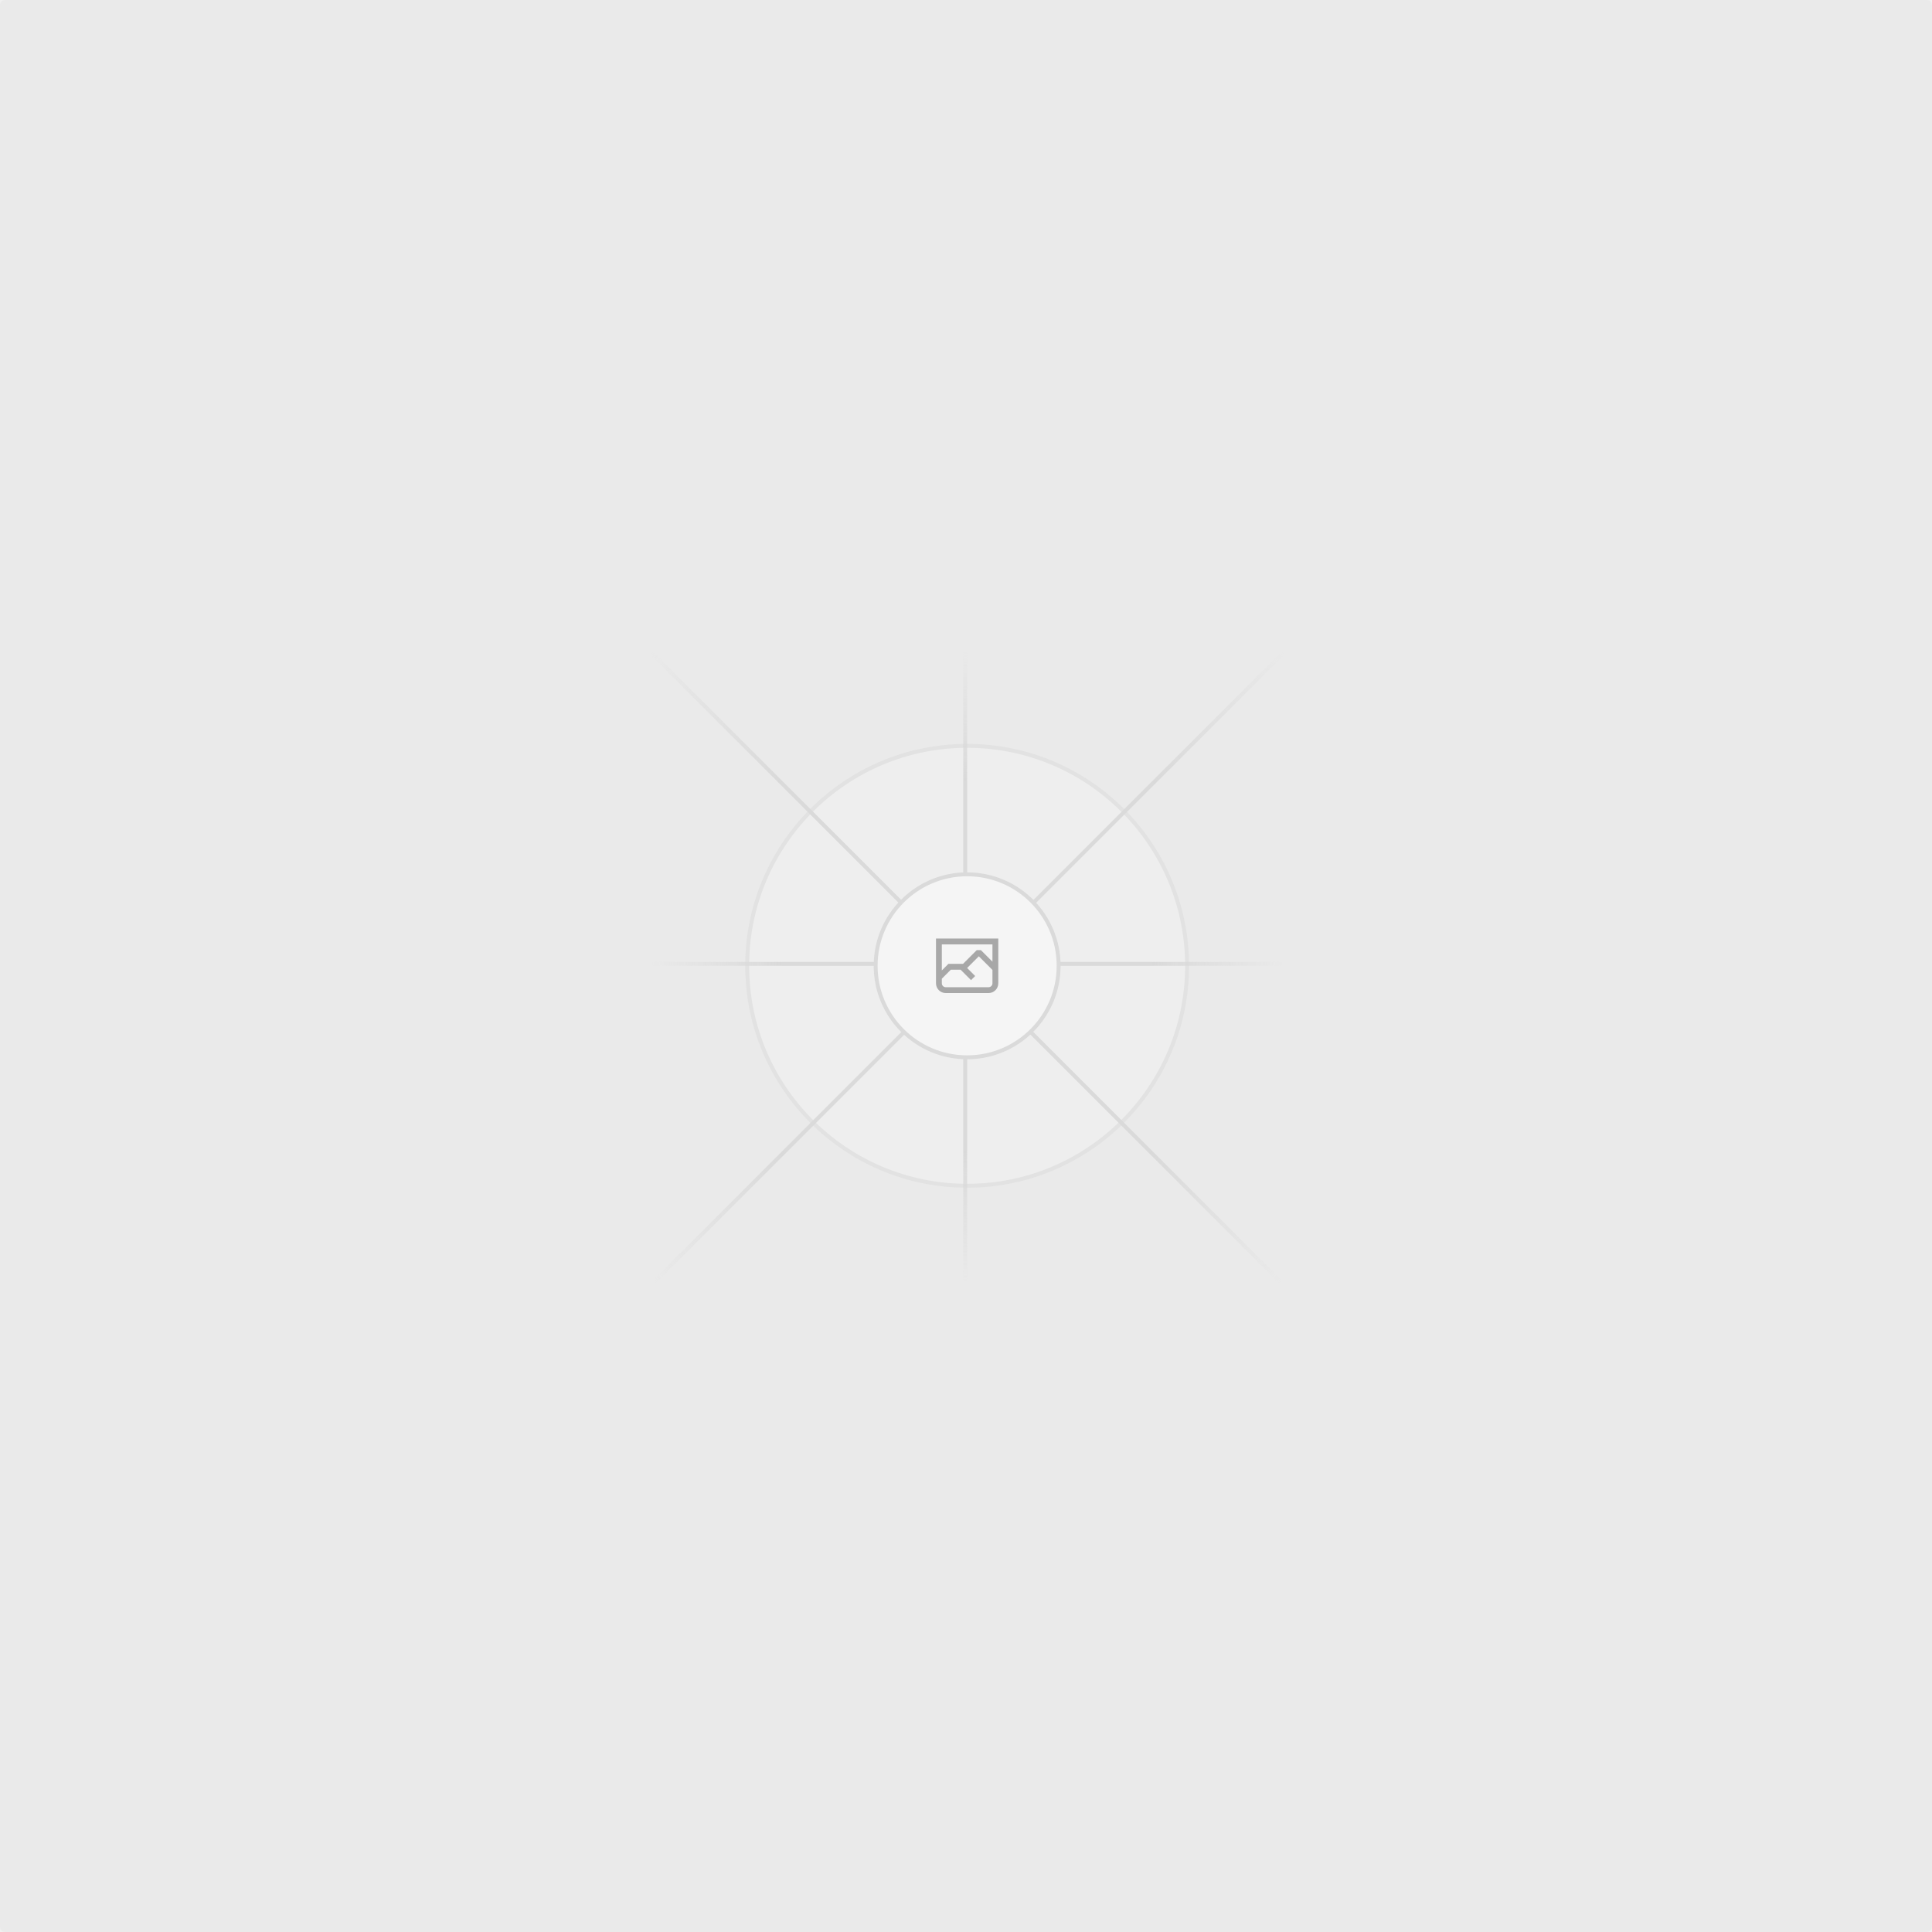
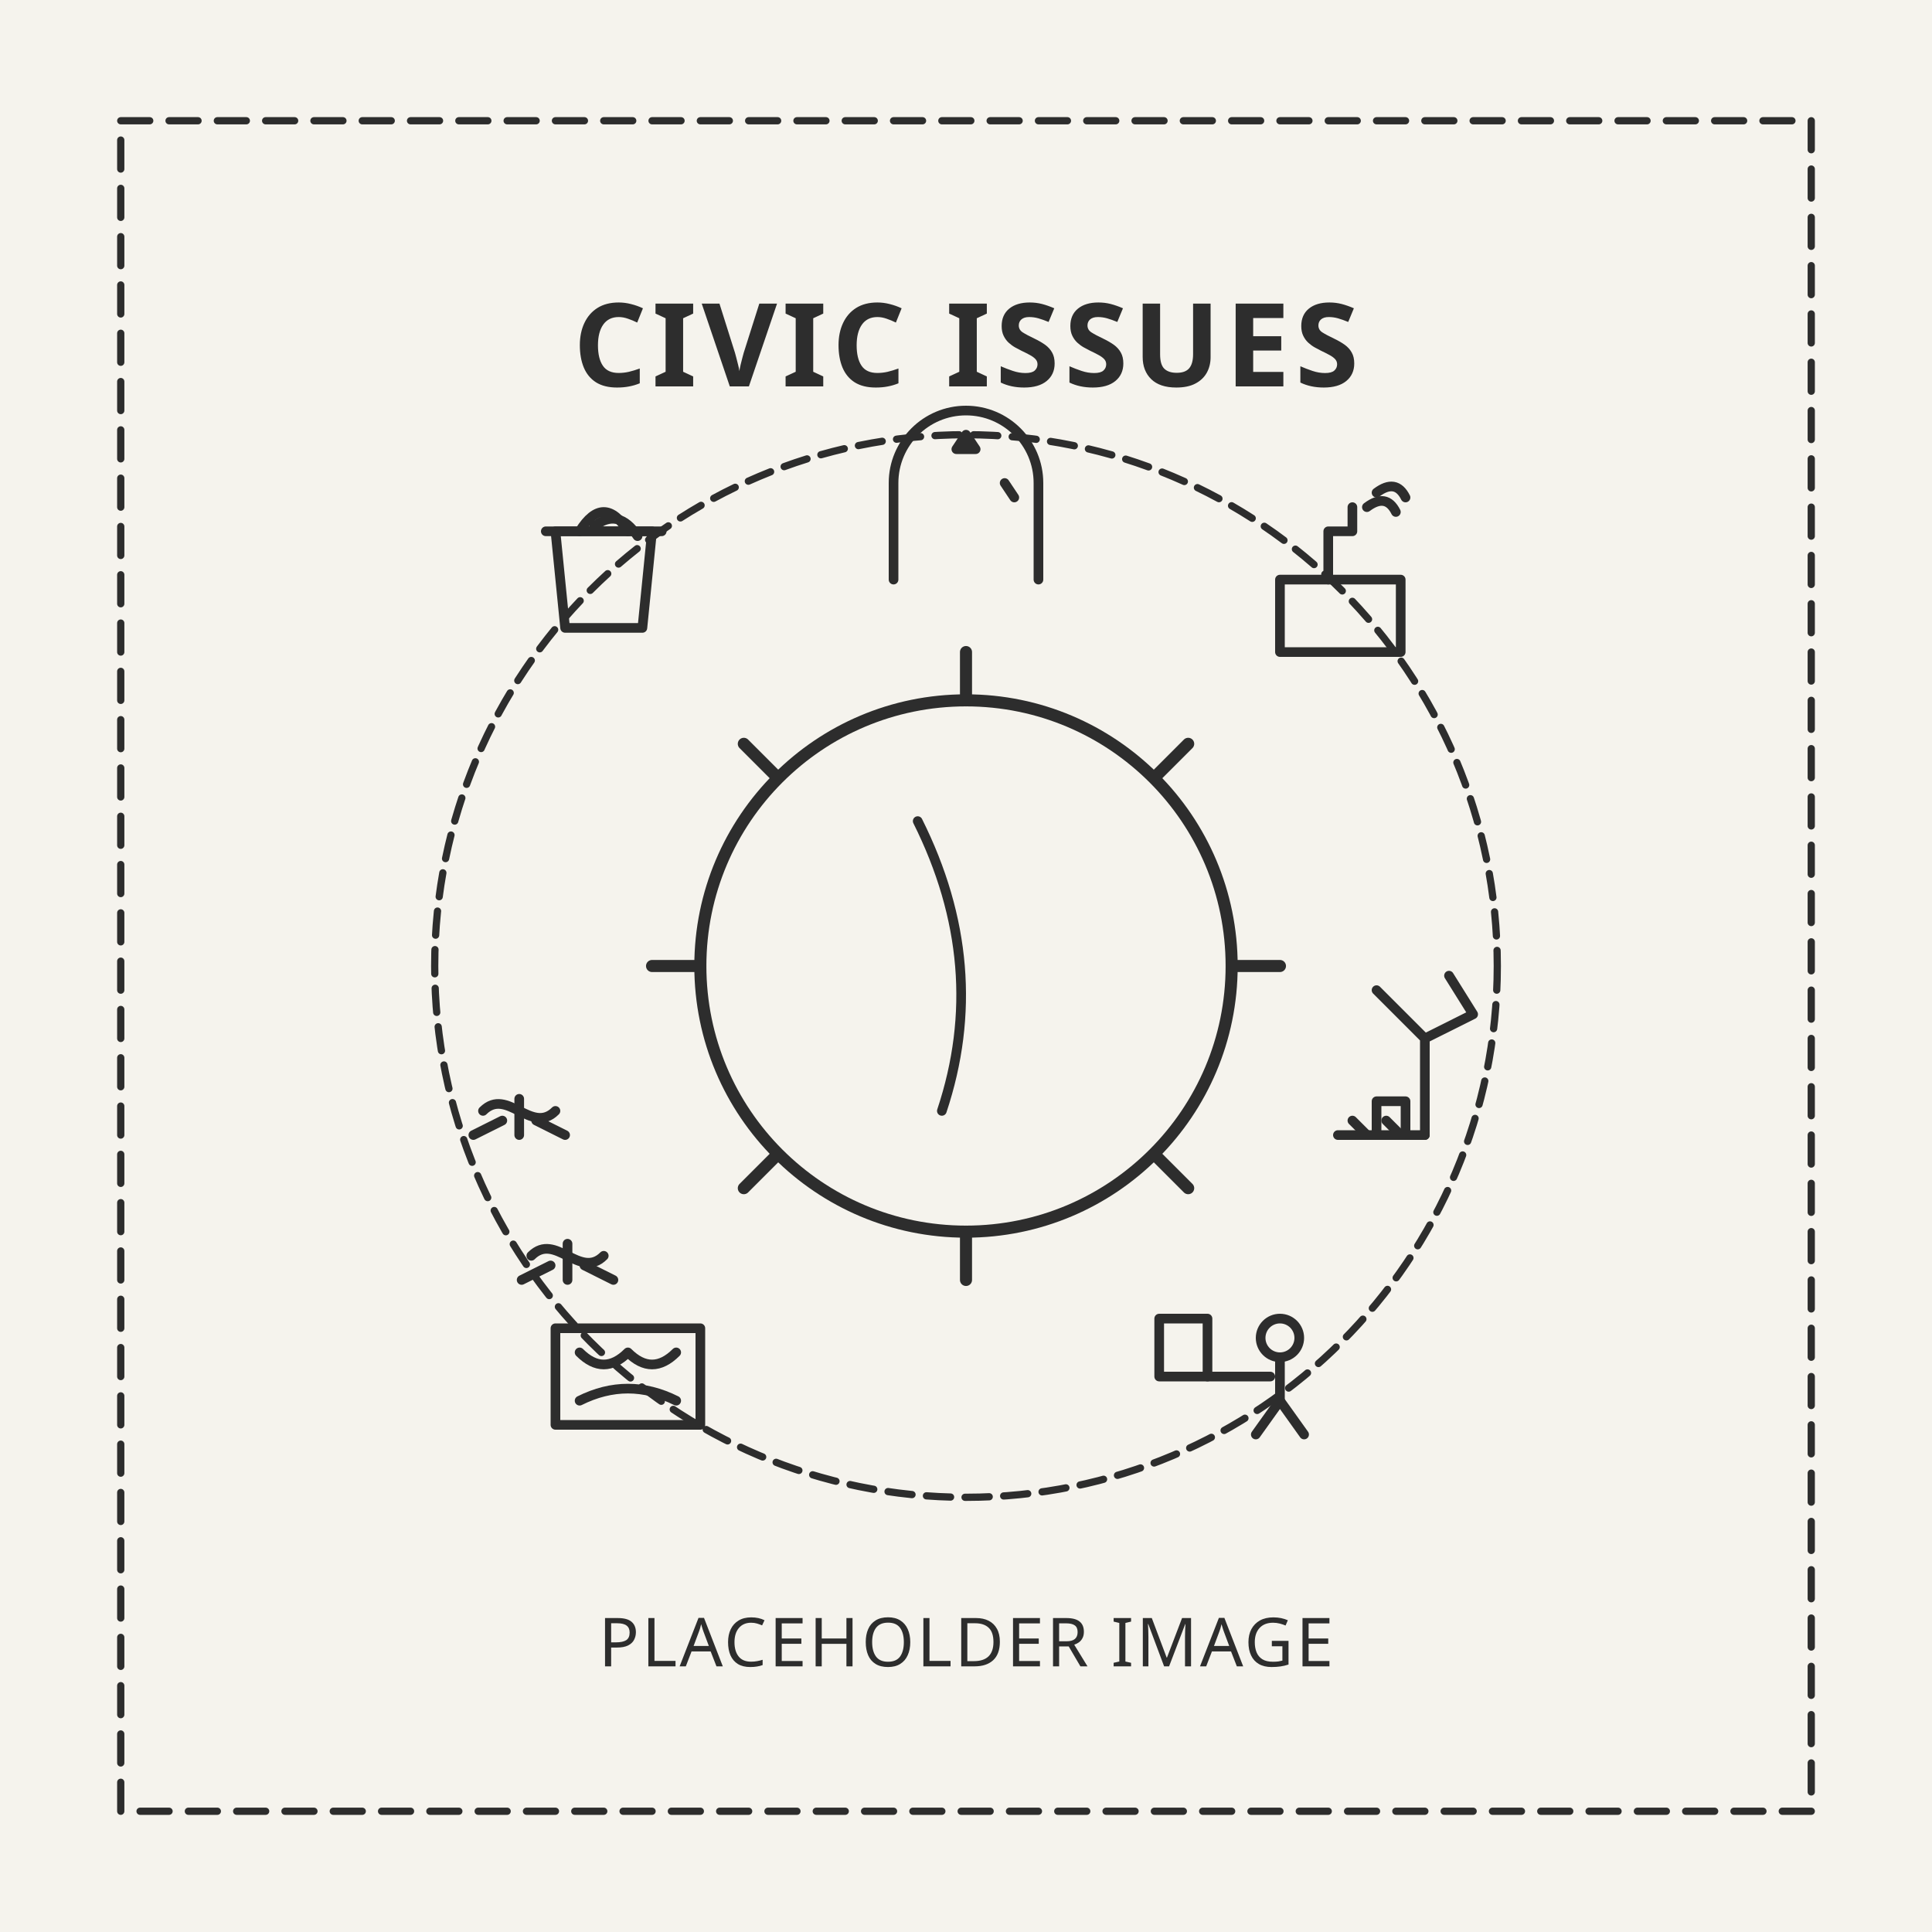
- <svg xmlns="http://www.w3.org/2000/svg" width="1200" height="1200" fill="none">
-   <rect width="1200" height="1200" fill="#EAEAEA" rx="3" />
-   <g opacity=".5">
-     <g opacity=".5">
-       <path fill="#FAFAFA" d="M600.709 736.5c-75.454 0-136.621-61.167-136.621-136.62 0-75.454 61.167-136.621 136.621-136.621 75.453 0 136.62 61.167 136.62 136.621 0 75.453-61.167 136.62-136.62 136.62Z" />
-       <path stroke="#C9C9C9" stroke-width="2.418" d="M600.709 736.5c-75.454 0-136.621-61.167-136.621-136.62 0-75.454 61.167-136.621 136.621-136.621 75.453 0 136.62 61.167 136.62 136.621 0 75.453-61.167 136.62-136.62 136.62Z" />
+ <svg xmlns="http://www.w3.org/2000/svg" width="400" height="400" viewBox="0 0 400 400" font-family="sans-serif">
+   <rect width="100%" height="100%" fill="#F5F3ED" />
+   <g fill="none" stroke="#2D2D2D" stroke-width="2" stroke-linecap="round" stroke-linejoin="round">
+     <rect x="25" y="25" width="350" height="350" fill="none" stroke-width="1.5" stroke-dasharray="6,4" />
+     <g transform="translate(200, 200)">
+       <circle r="110" stroke-width="1.5" stroke-dasharray="5,3" />
+       <g>
+         <circle r="55" stroke-width="2.5" />
+         <g stroke-width="2.5">
+           <path d="M 0 -55 L 0 -65" />
+           <path d="M 39 -39 L 46 -46" />
+           <path d="M 55 0 L 65 0" />
+           <path d="M 39 39 L 46 46" />
+           <path d="M 0 55 L 0 65" />
+           <path d="M -39 39 L -46 46" />
+           <path d="M -55 0 L -65 0" />
+           <path d="M -39 -39 L -46 -46" />
+         </g>
+         <path d="M -10 -30 Q 5 0, -5 30" stroke-width="2" />
+       </g>
+       <g transform="translate(-75, -80)">
+         <path d="M -10 -10 L 10 -10 L 8 10 L -8 10 Z" />
+         <path d="M -12 -10 H 12" />
+         <path d="M -5 -10 Q 0 -18, 5 -10" />
+         <path d="M -2 -11 Q 3 -15, 7 -9" />
+       </g>
+       <g transform="translate(0, -95)">
+         <path d="M -15 15 L -15 -5 A 15 15 0 0 1 15 -5 L 15 15" />
+         <path d="M 8 -5 L 10 -2" />
+         <path d="M 0 -15 L -2 -12 L 2 -12 Z" fill="#2D2D2D" />
+       </g>
+       <g transform="translate(75, -80)">
+         <path d="M -10 15 L -10 0 L 15 0 L 15 15 Z" />
+         <path d="M 0 0 L 0 -10 L 5 -10 L 5 -15" />
+         <path d="M 8 -15 Q 12 -18, 14 -14" />
+         <path d="M 10 -18 Q 14 -21, 16 -17" />
+       </g>
+       <g transform="translate(95, 20)">
+         <path d="M 0 15 V -5 L -10 -15" />
+         <path d="M 0 -5 L 10 -10 L 5 -18" />
+         <path d="M -18 15 H 0" />
+         <path d="M -15 12 L -12 15" />
+         <path d="M -8 12 L -5 15" />
+         <path d="M -10 15 L -10 8 L -4 8 L -4 15" />
+       </g>
+       <g transform="translate(65, 85)">
+         <circle cx="0" cy="-8" r="4" />
+         <path d="M 0 -4 V 5 L -5 12" />
+         <path d="M 0 5 L 5 12" />
+         <path d="M -2 0 L -15 0" />
+         <rect x="-25" y="-12" width="10" height="12" />
+       </g>
+       <g transform="translate(-70, 85)">
+         <rect x="-15" y="-10" width="30" height="20" />
+         <path d="M -10 -5 Q -5 0, 0 -5 Q 5 0, 10 -5" />
+         <path d="M -10 5 Q 0 0, 10 5" />
+       </g>
+       <g>
+         <g transform="translate(-100, 30)">
+           <path d="M 0 0 C 5 -5, 10 5, 15 0" />
+           <path d="M 7.5 -2.5 L 7.5 5" />
+           <path d="M 4 2 L -2 5" />
+           <path d="M 11 2 L 17 5" />
+         </g>
+         <g transform="translate(-90, 60)">
+           <path d="M 0 0 C 5 -5, 10 5, 15 0" />
+           <path d="M 7.5 -2.5 L 7.5 5" />
+           <path d="M 4 2 L -2 5" />
+           <path d="M 11 2 L 17 5" />
+         </g>
+       </g>
    </g>
-     <path stroke="url(#a)" stroke-width="2.418" d="M0-1.209h553.581" transform="scale(1 -1) rotate(45 1163.11 91.165)" />
-     <path stroke="url(#b)" stroke-width="2.418" d="M404.846 598.671h391.726" />
-     <path stroke="url(#c)" stroke-width="2.418" d="M599.5 795.742V404.017" />
-     <path stroke="url(#d)" stroke-width="2.418" d="m795.717 796.597-391.441-391.44" />
-     <path fill="#fff" d="M600.709 656.704c-31.384 0-56.825-25.441-56.825-56.824 0-31.384 25.441-56.825 56.825-56.825 31.383 0 56.824 25.441 56.824 56.825 0 31.383-25.441 56.824-56.824 56.824Z" />
-     <g clip-path="url(#e)">
-       <path fill="#666" fill-rule="evenodd" d="M616.426 586.58h-31.434v16.176l3.553-3.554.531-.531h9.068l.074-.074 8.463-8.463h2.565l7.18 7.181V586.58Zm-15.715 14.654 3.698 3.699 1.283 1.282-2.565 2.565-1.282-1.283-5.2-5.199h-6.066l-5.514 5.514-.073.073v2.876a2.418 2.418 0 0 0 2.418 2.418h26.598a2.418 2.418 0 0 0 2.418-2.418v-8.317l-8.463-8.463-7.181 7.181-.071.072Zm-19.347 5.442v4.085a6.045 6.045 0 0 0 6.046 6.045h26.598a6.044 6.044 0 0 0 6.045-6.045v-7.108l1.356-1.355-1.282-1.283-.074-.073v-17.989h-38.689v23.43l-.146.146.146.147Z" clip-rule="evenodd" />
-     </g>
-     <path stroke="#C9C9C9" stroke-width="2.418" d="M600.709 656.704c-31.384 0-56.825-25.441-56.825-56.824 0-31.384 25.441-56.825 56.825-56.825 31.383 0 56.824 25.441 56.824 56.825 0 31.383-25.441 56.824-56.824 56.824Z" />
  </g>
-   <defs>
-     <linearGradient id="a" x1="554.061" x2="-.48" y1=".083" y2=".087" gradientUnits="userSpaceOnUse">
-       <stop stop-color="#C9C9C9" stop-opacity="0" />
-       <stop offset=".208" stop-color="#C9C9C9" />
-       <stop offset=".792" stop-color="#C9C9C9" />
-       <stop offset="1" stop-color="#C9C9C9" stop-opacity="0" />
-     </linearGradient>
-     <linearGradient id="b" x1="796.912" x2="404.507" y1="599.963" y2="599.965" gradientUnits="userSpaceOnUse">
-       <stop stop-color="#C9C9C9" stop-opacity="0" />
-       <stop offset=".208" stop-color="#C9C9C9" />
-       <stop offset=".792" stop-color="#C9C9C9" />
-       <stop offset="1" stop-color="#C9C9C9" stop-opacity="0" />
-     </linearGradient>
-     <linearGradient id="c" x1="600.792" x2="600.794" y1="403.677" y2="796.082" gradientUnits="userSpaceOnUse">
-       <stop stop-color="#C9C9C9" stop-opacity="0" />
-       <stop offset=".208" stop-color="#C9C9C9" />
-       <stop offset=".792" stop-color="#C9C9C9" />
-       <stop offset="1" stop-color="#C9C9C9" stop-opacity="0" />
-     </linearGradient>
-     <linearGradient id="d" x1="404.85" x2="796.972" y1="403.903" y2="796.02" gradientUnits="userSpaceOnUse">
-       <stop stop-color="#C9C9C9" stop-opacity="0" />
-       <stop offset=".208" stop-color="#C9C9C9" />
-       <stop offset=".792" stop-color="#C9C9C9" />
-       <stop offset="1" stop-color="#C9C9C9" stop-opacity="0" />
-     </linearGradient>
-     <clipPath id="e">
-       <path fill="#fff" d="M581.364 580.535h38.689v38.689h-38.689z" />
-     </clipPath>
-   </defs>
+   <g fill="#2D2D2D" text-anchor="middle">
+     <text x="200" y="80" font-size="24" font-weight="bold" letter-spacing="1">CIVIC ISSUES</text>
+     <text x="200" y="345" font-size="14" letter-spacing="0.5">PLACEHOLDER IMAGE</text>
+   </g>
</svg>
